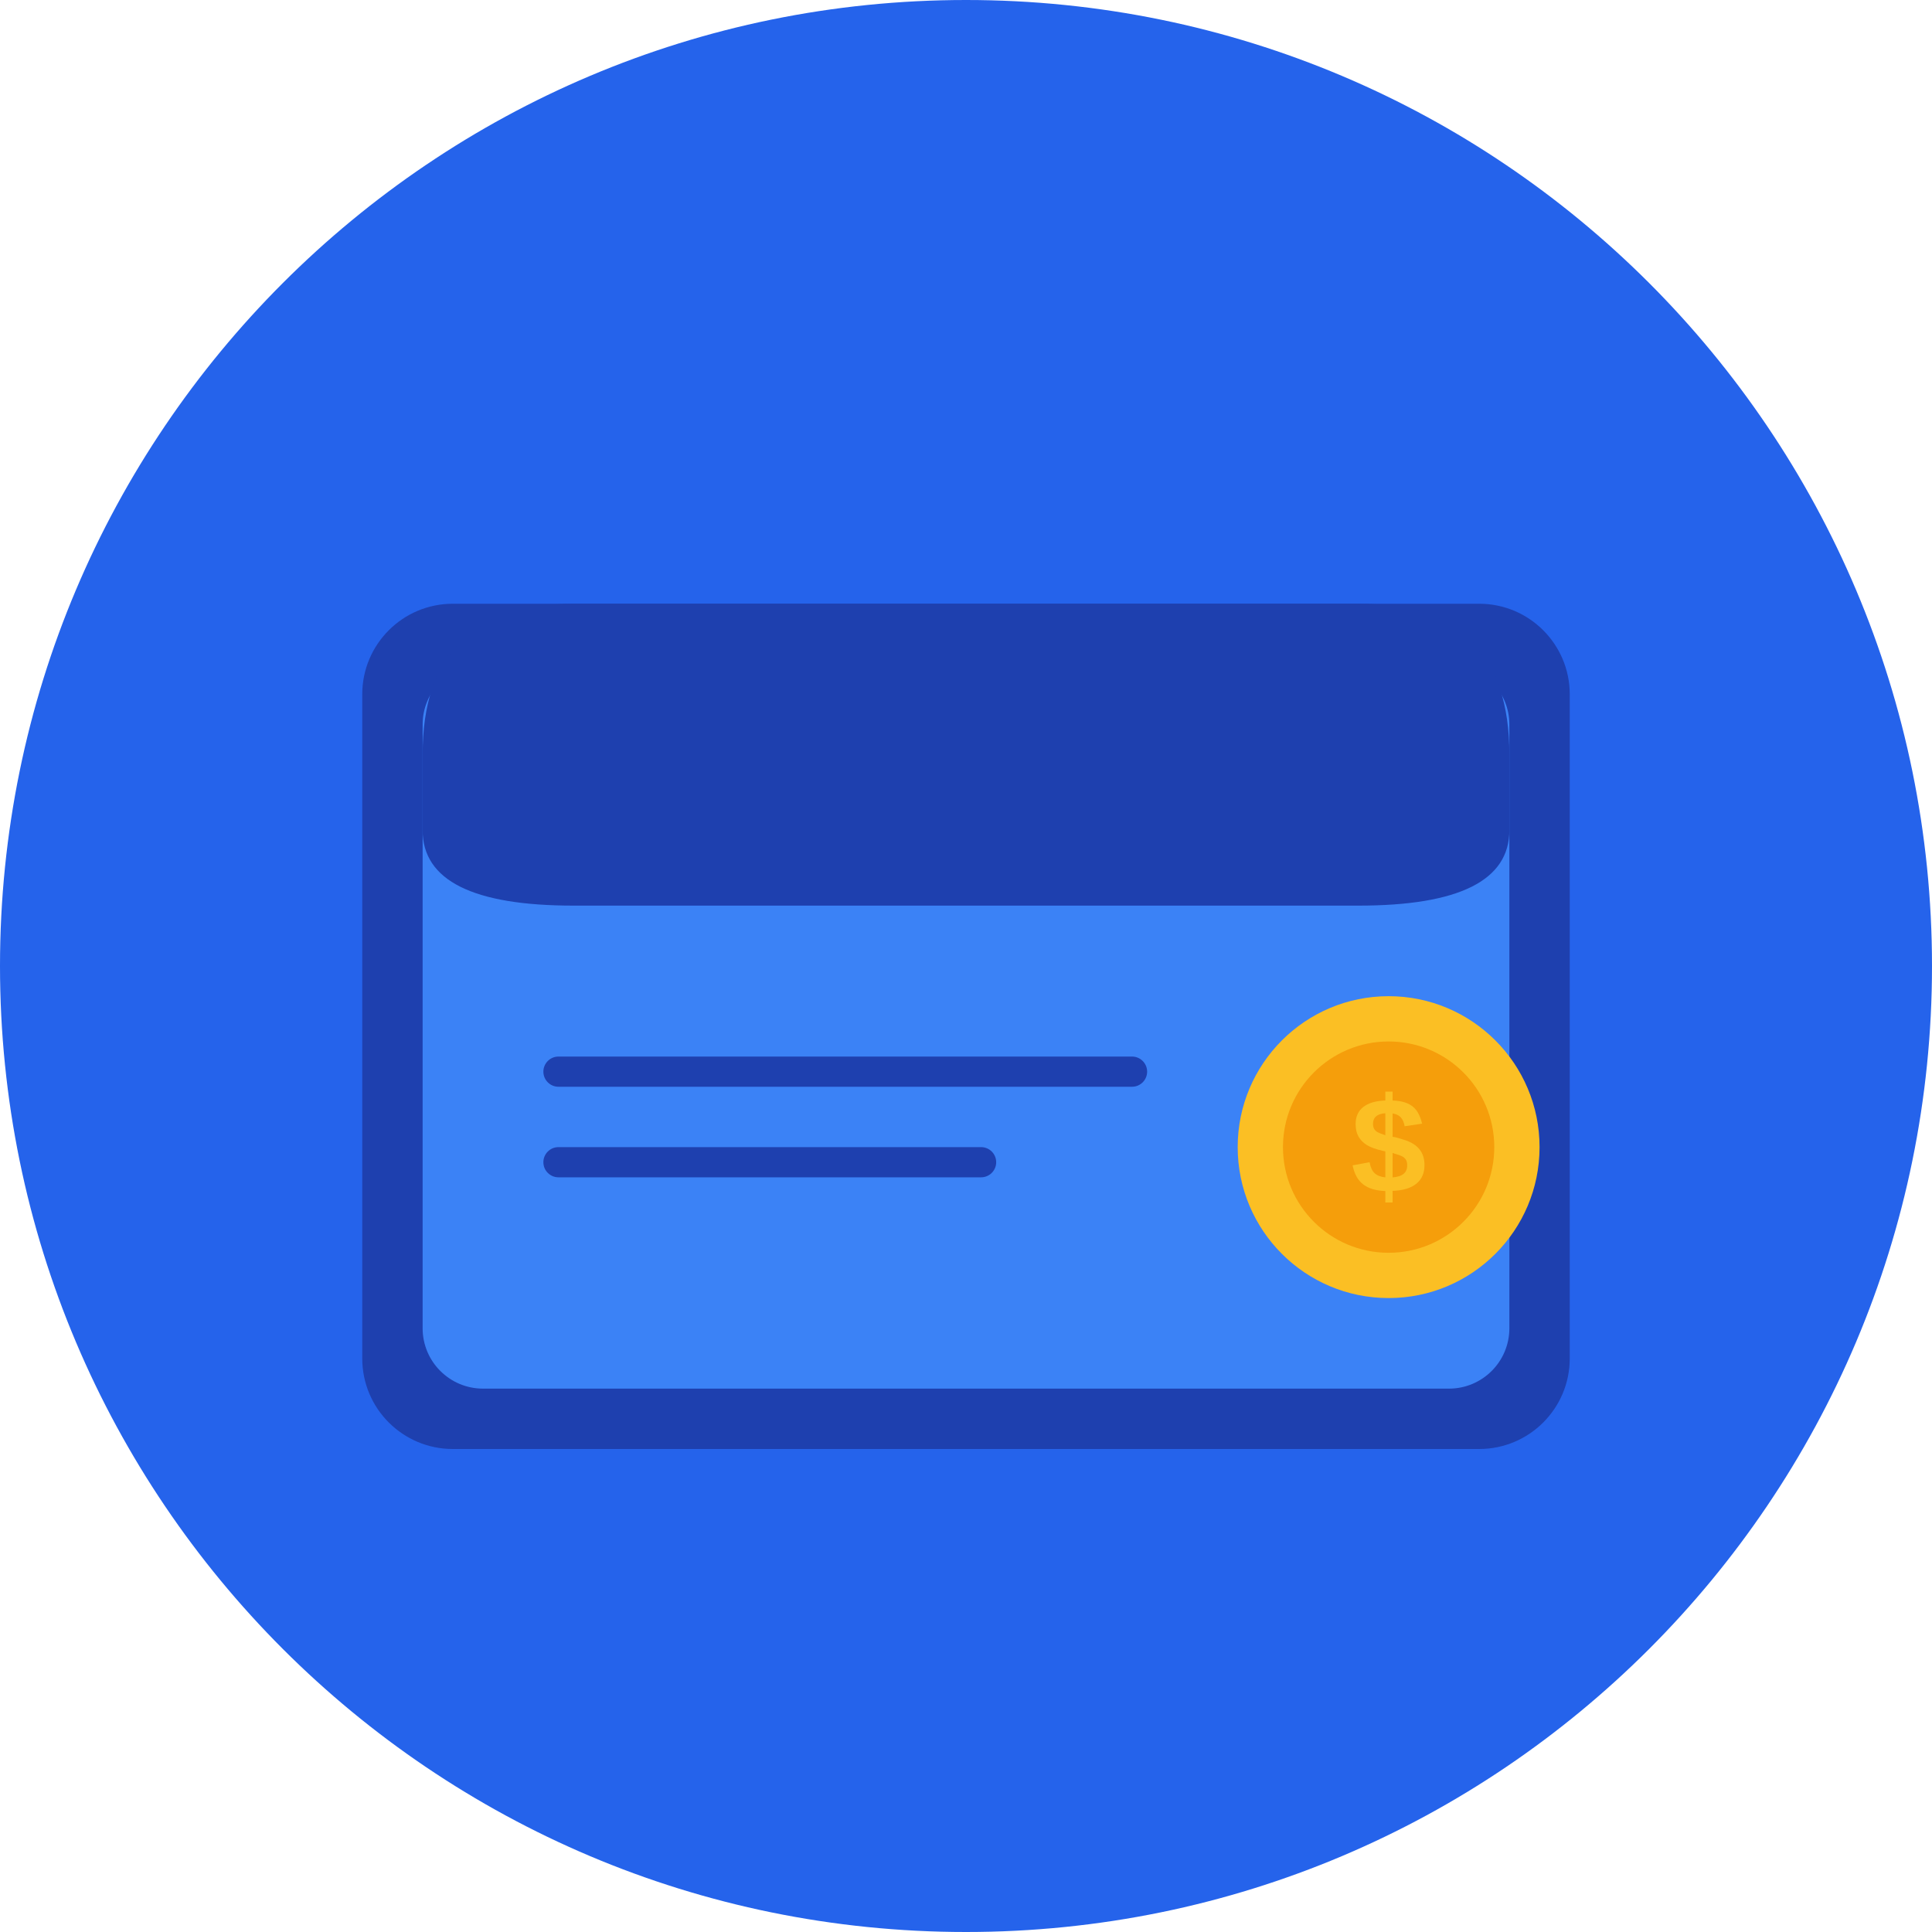
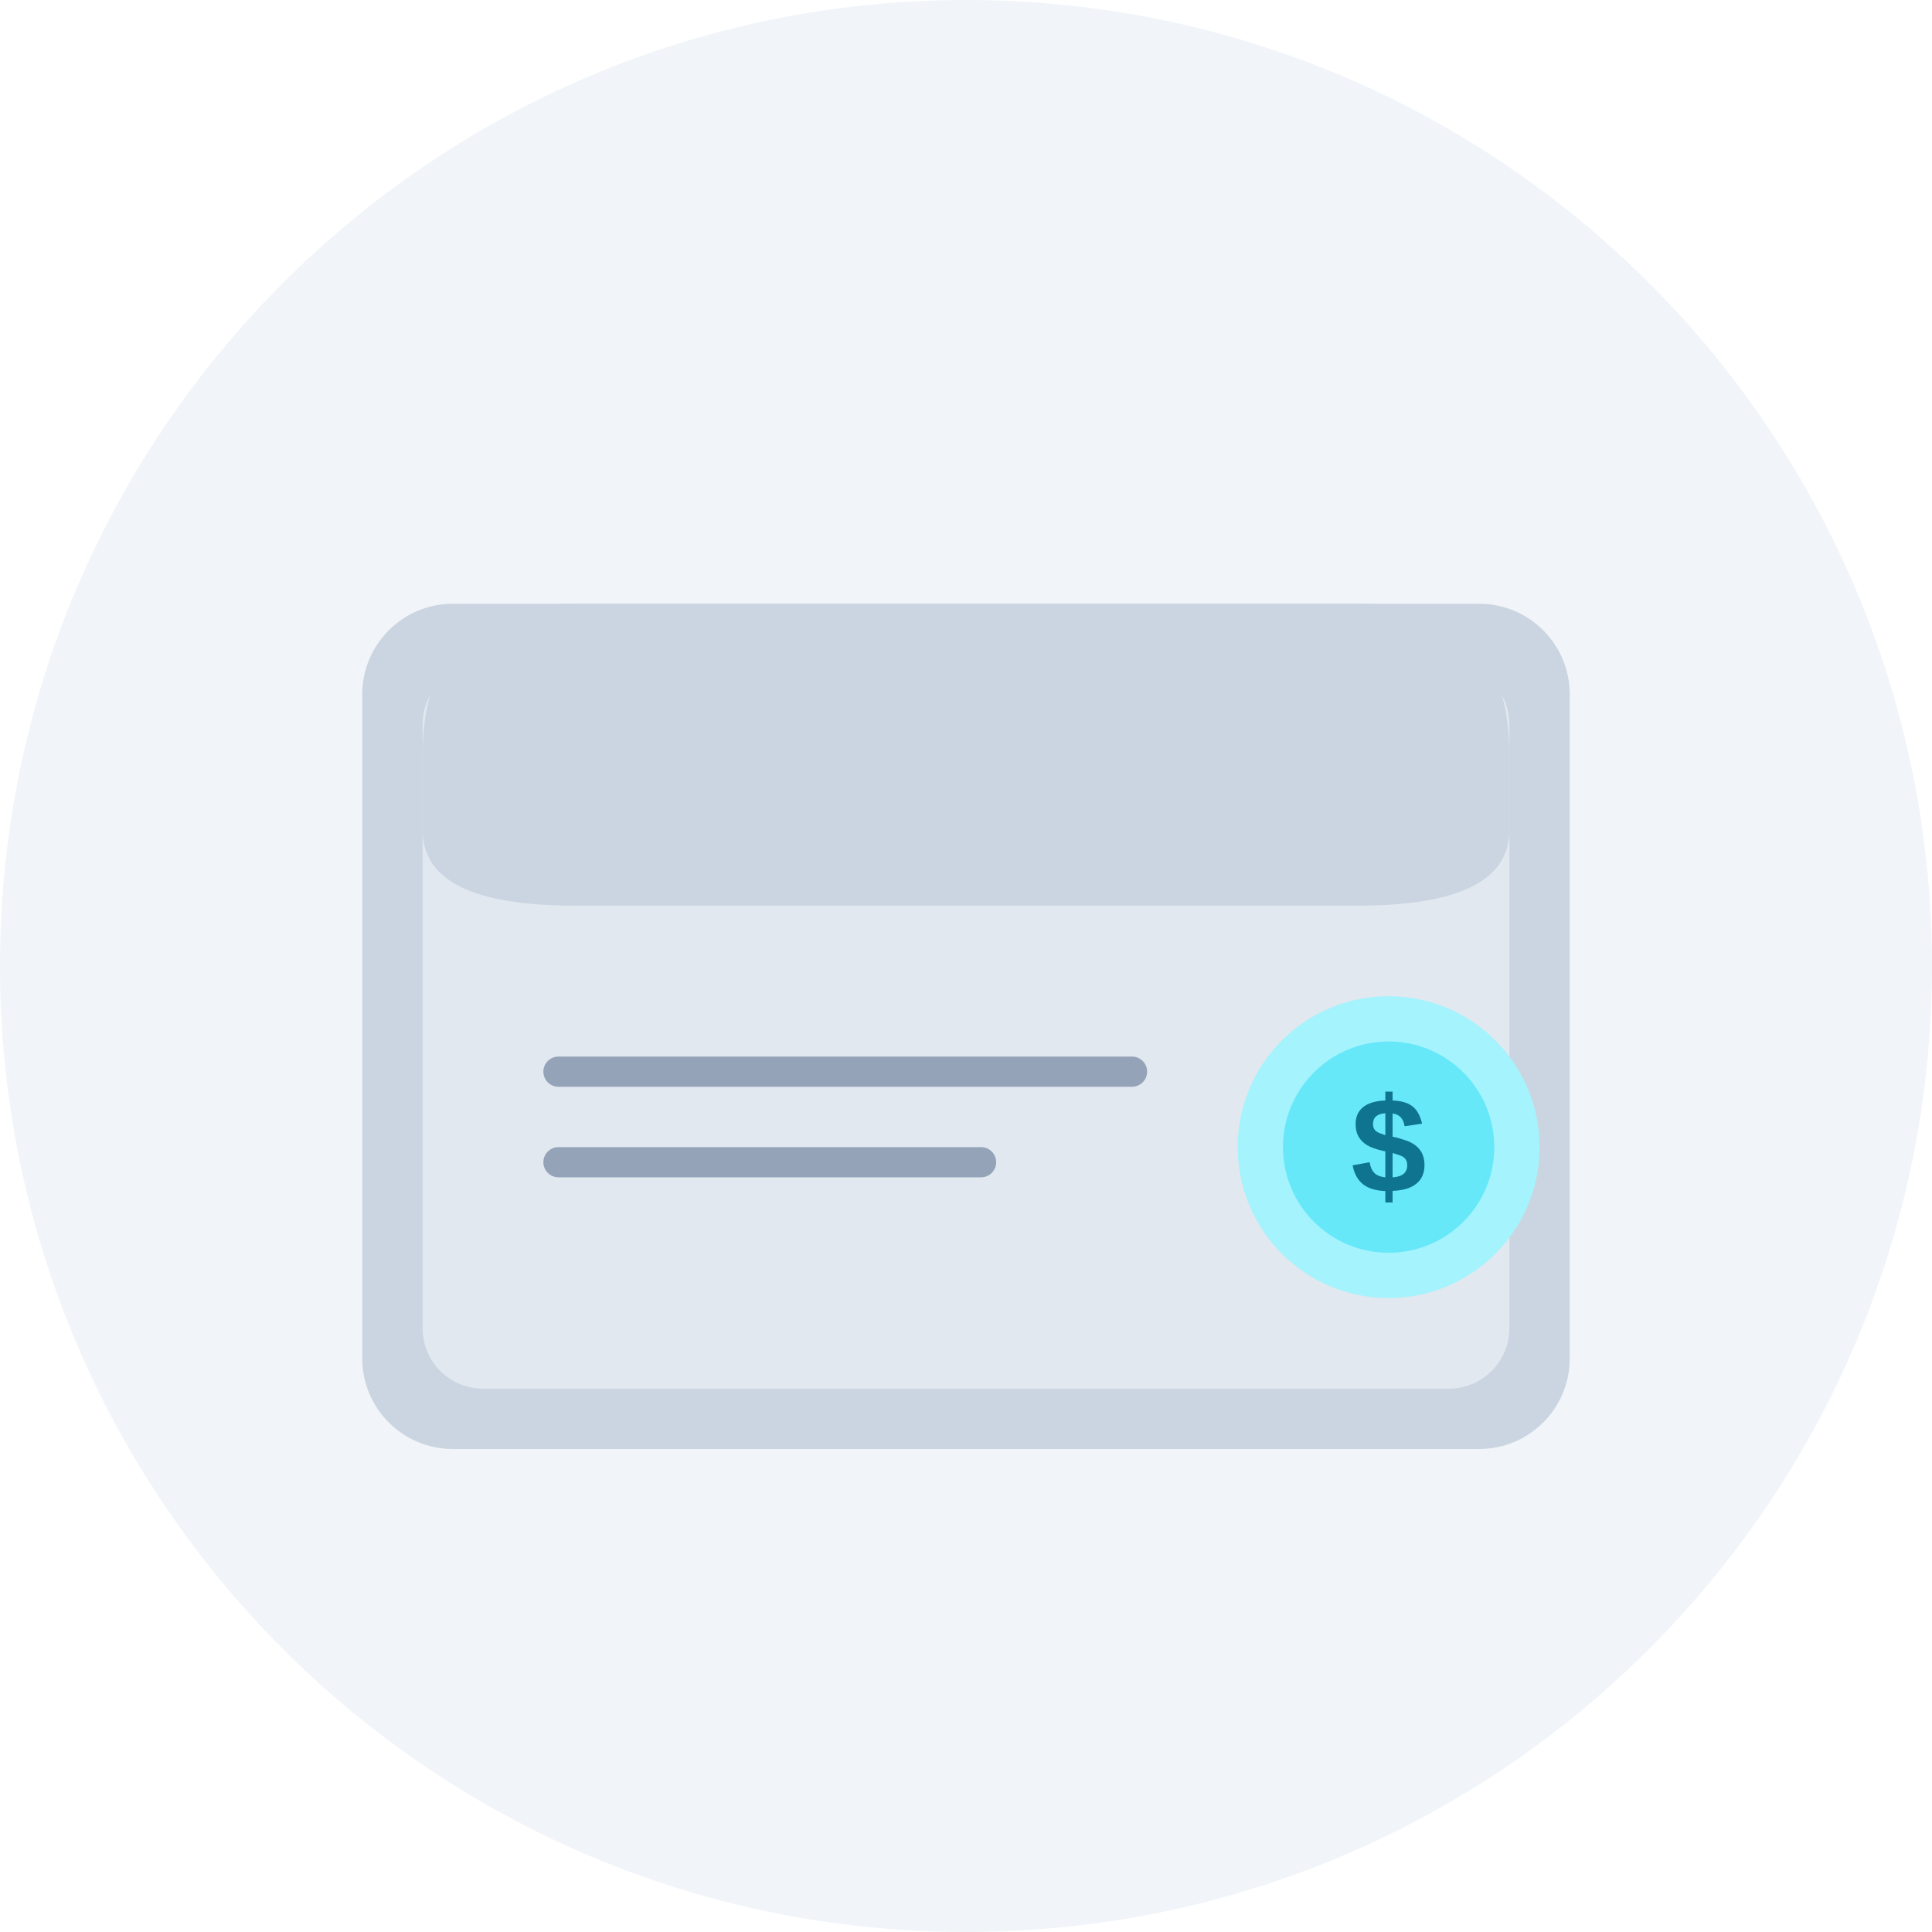
<svg xmlns="http://www.w3.org/2000/svg" width="512" height="512" viewBox="0 0 512 512">
-   <circle cx="256" cy="256" r="256" fill="#2563eb" />
-   <rect x="96" y="160" width="320" height="224" rx="24" fill="#1e40af" />
-   <rect x="112" y="176" width="288" height="192" rx="16" fill="#3b82f6" />
-   <path d="M112 200 Q112 160 152 160 L360 160 Q400 160 400 200 L400 220 Q400 240 360 240 L152 240 Q112 240 112 220 Z" fill="#1e40af" />
-   <rect x="144" y="280" width="160" height="8" rx="4" fill="#1e40af" />
-   <rect x="144" y="304" width="120" height="8" rx="4" fill="#1e40af" />
-   <circle cx="368" cy="304" r="40" fill="#fbbf24" />
-   <circle cx="368" cy="304" r="28" fill="#f59e0b" />
-   <text x="368" y="316" font-family="Arial, sans-serif" font-size="36" font-weight="bold" fill="#fbbf24" text-anchor="middle">$</text>
+   <circle cx="256" cy="256" r="256" fill="#f1f5f9" />
+   <rect x="96" y="160" width="320" height="224" rx="24" fill="#cbd5e1" />
+   <rect x="112" y="176" width="288" height="192" rx="16" fill="#e2e8f0" />
+   <path d="M112 200 Q112 160 152 160 L360 160 Q400 160 400 200 L400 220 Q400 240 360 240 L152 240 Q112 240 112 220 Z" fill="#cbd5e1" />
+   <rect x="144" y="280" width="160" height="8" rx="4" fill="#94a3b8" />
+   <rect x="144" y="304" width="120" height="8" rx="4" fill="#94a3b8" />
+   <circle cx="368" cy="304" r="40" fill="#a5f3fc" />
+   <circle cx="368" cy="304" r="28" fill="#67e8f9" />
+   <text x="368" y="316" font-family="Arial, sans-serif" font-size="36" font-weight="bold" fill="#0e7490" text-anchor="middle">$</text>
</svg>
